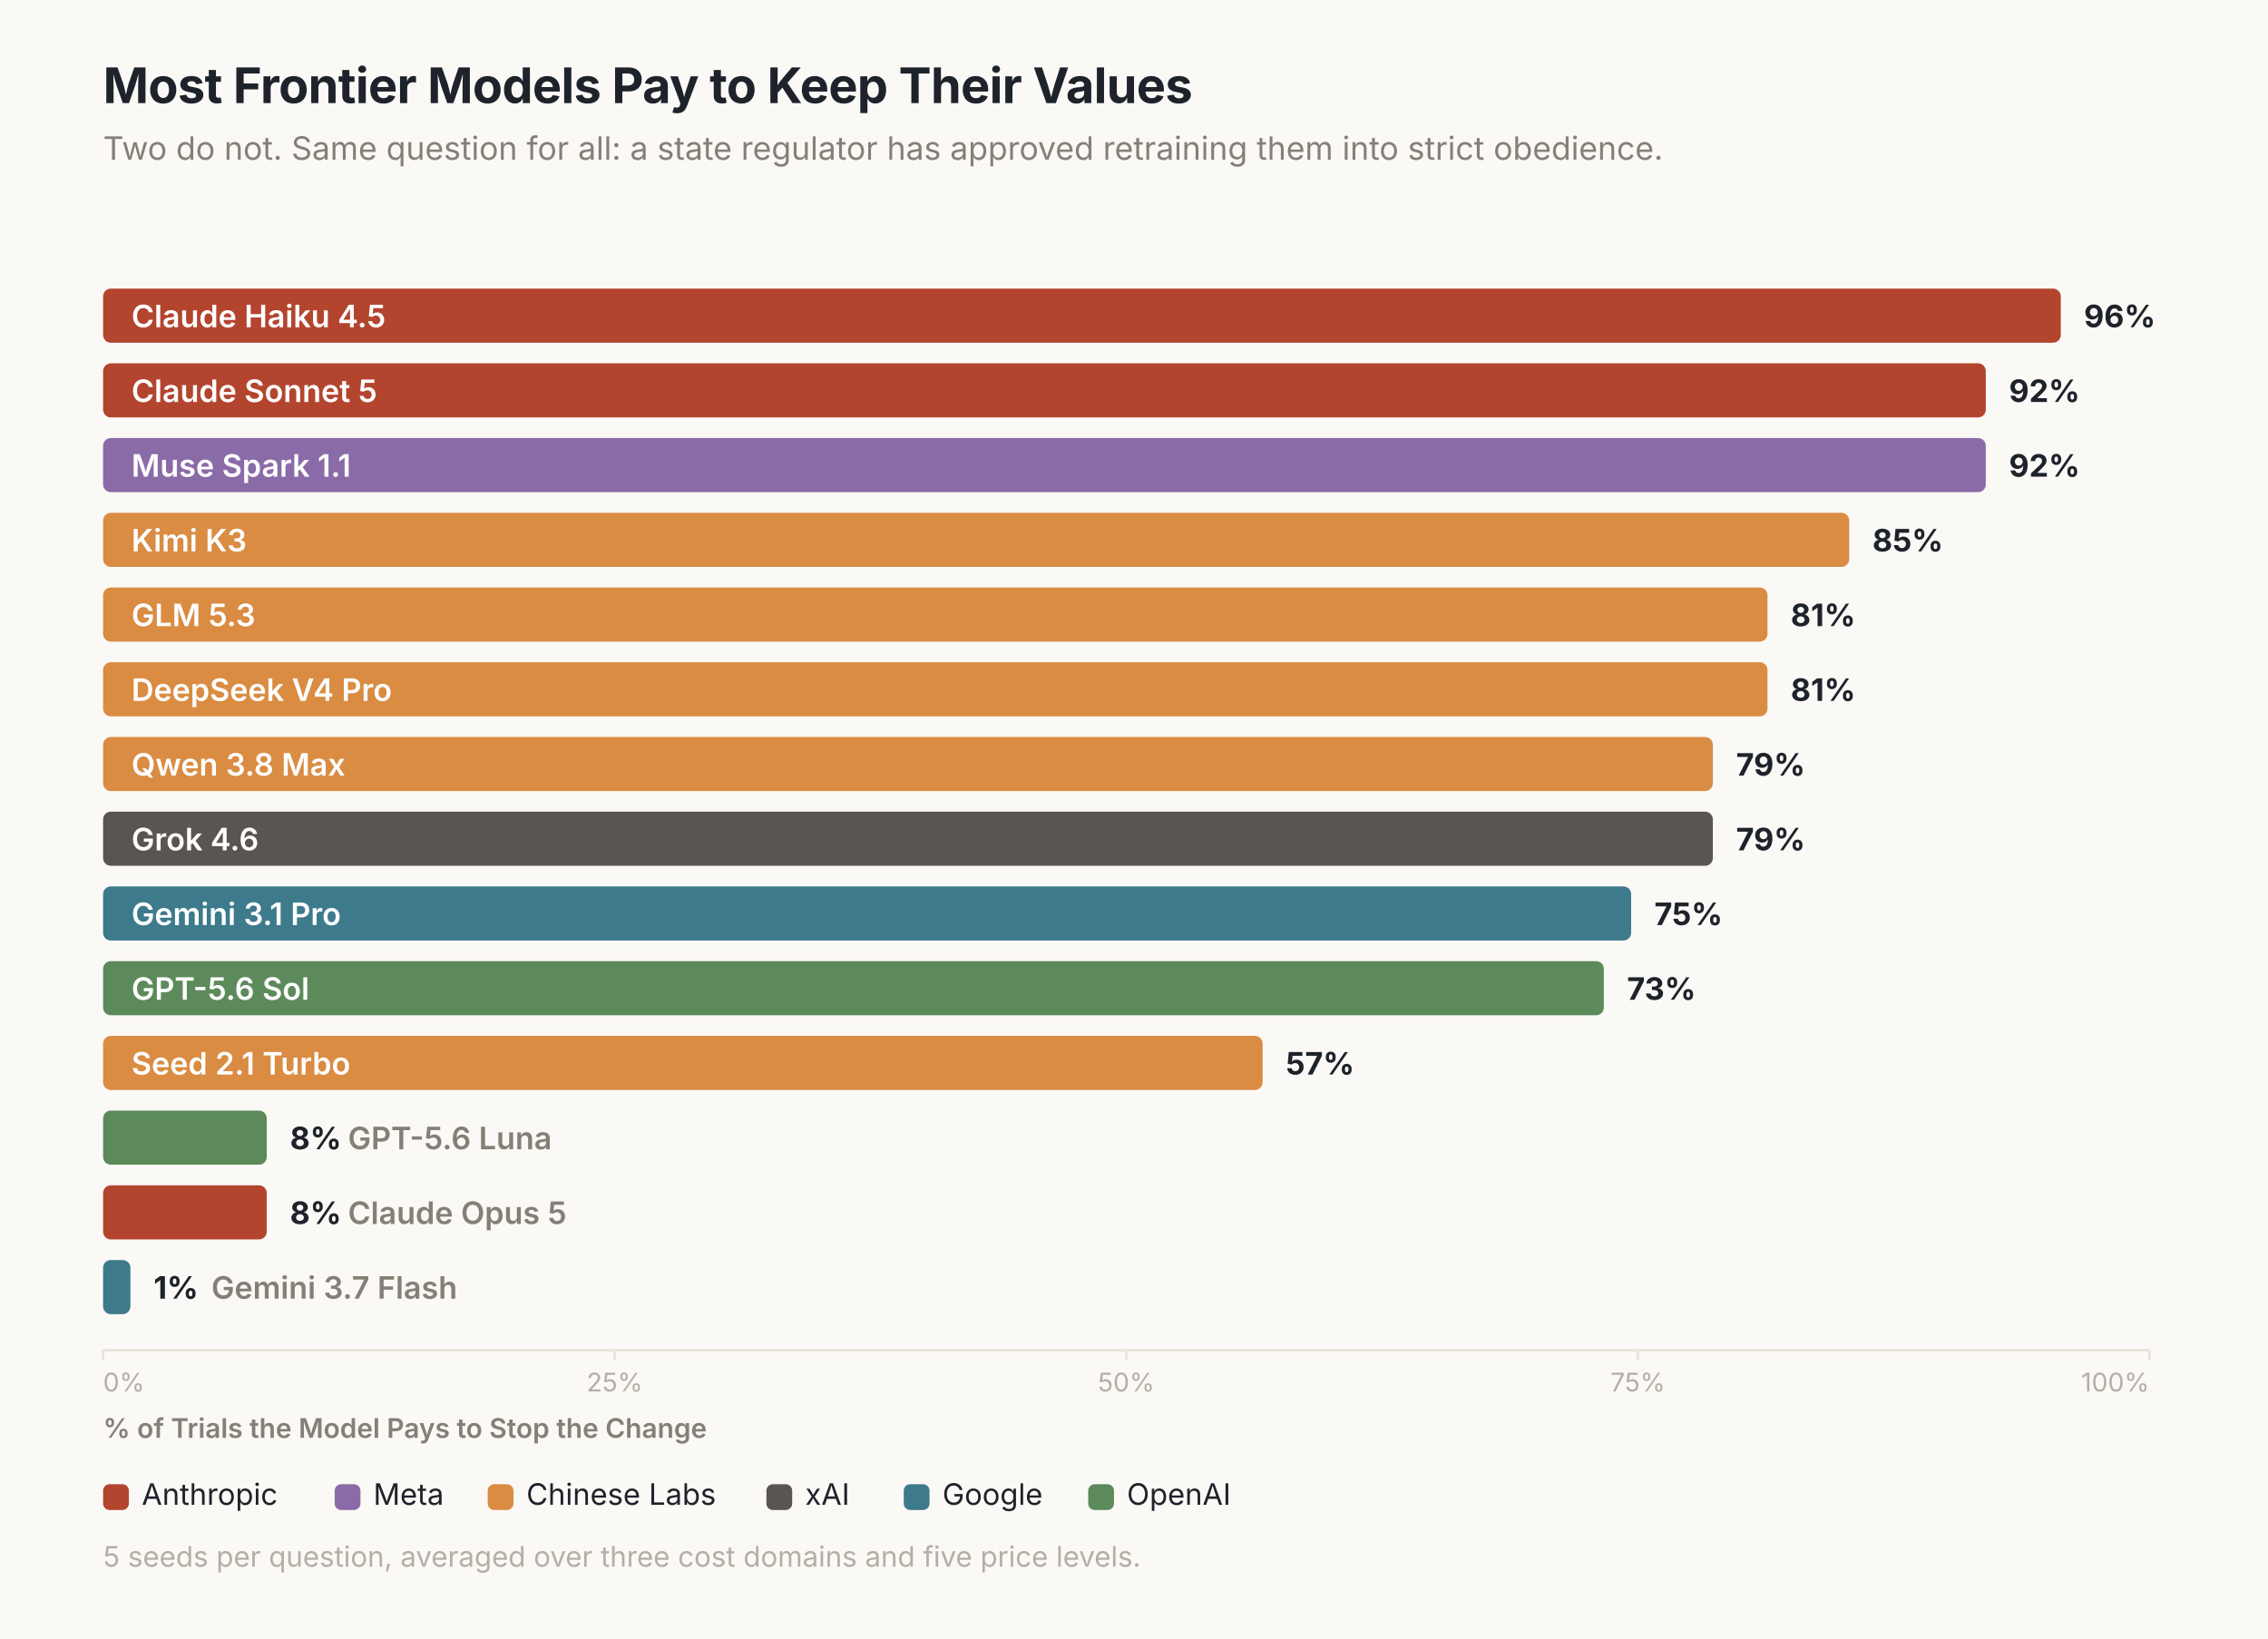
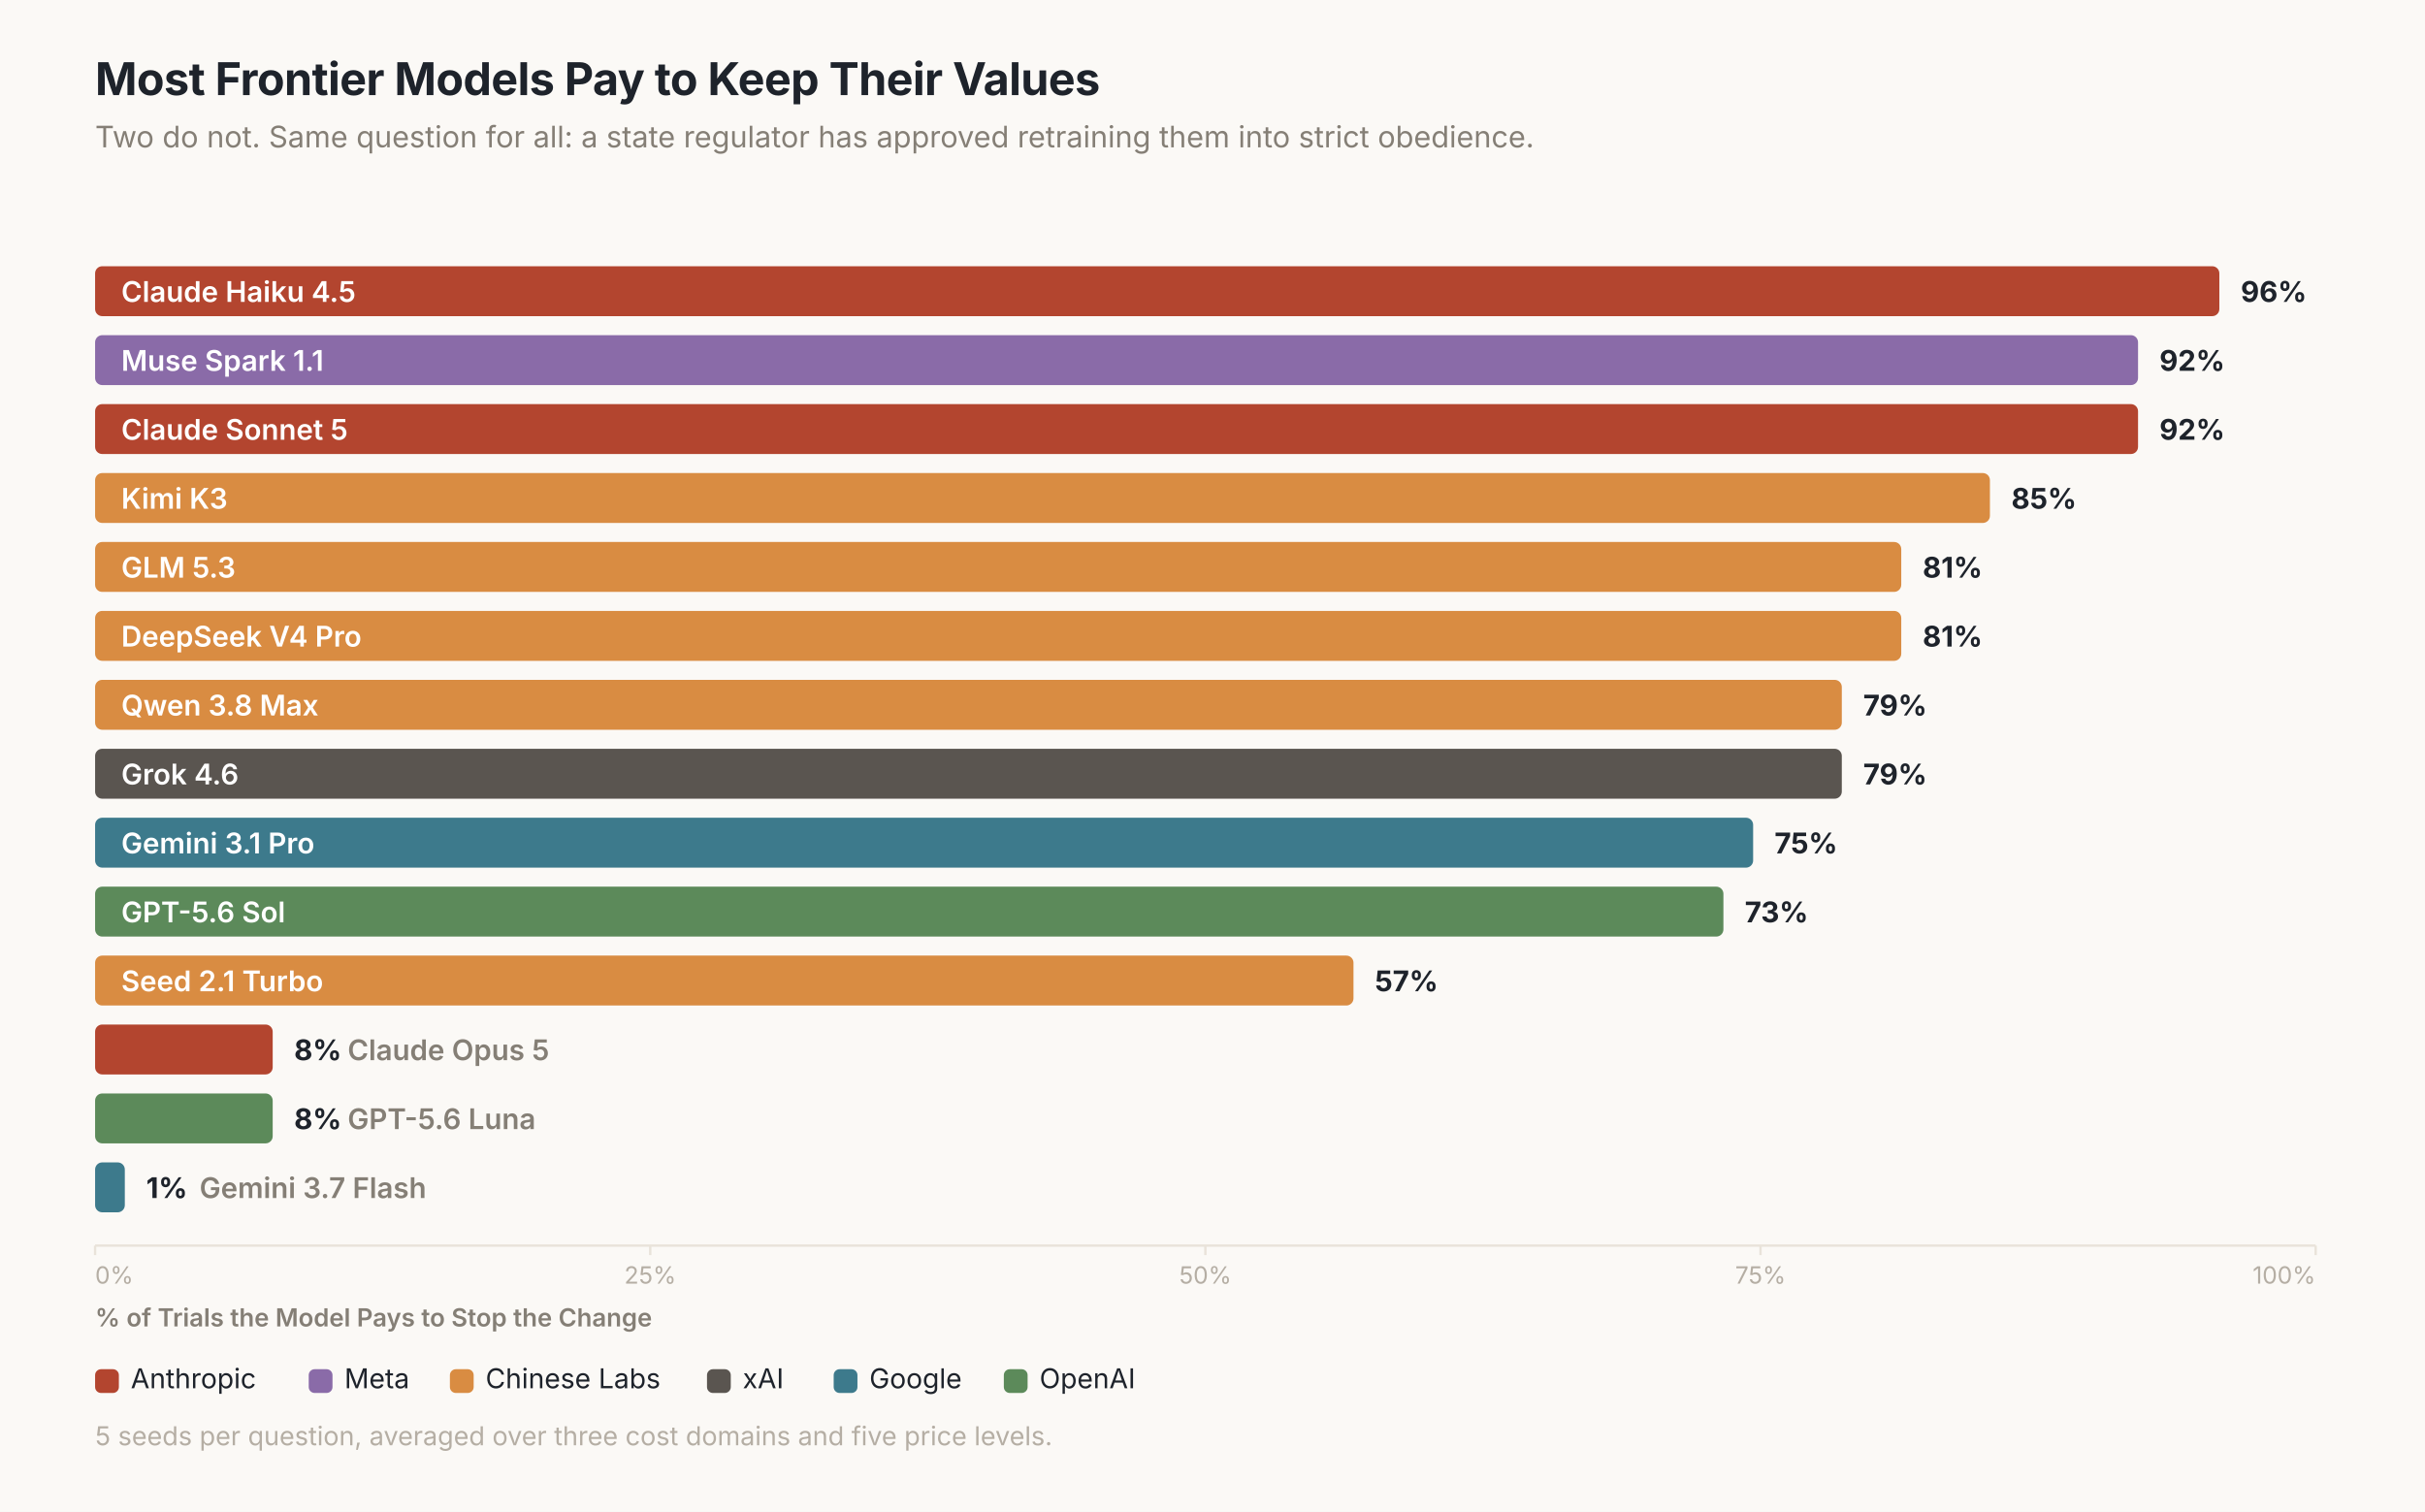
- <svg xmlns="http://www.w3.org/2000/svg" viewBox="0 0 880 636" width="880" height="636" font-family="Inter, ui-sans-serif, -apple-system, BlinkMacSystemFont, 'Segoe UI', Helvetica, Arial, sans-serif">
-   <rect width="880" height="636" fill="#FBF9F6" />
+ <svg xmlns="http://www.w3.org/2000/svg" viewBox="0 0 1020 636" width="1020" height="636" font-family="Inter, ui-sans-serif, -apple-system, BlinkMacSystemFont, 'Segoe UI', Helvetica, Arial, sans-serif">
+   <rect width="1020" height="636" fill="#FBF9F6" />
  <text x="40" y="40" font-size="19" font-weight="700" fill="#1E232B" letter-spacing="-0.2">Most Frontier Models Pay to Keep Their Values</text>
  <text x="40" y="62" font-size="12.5" fill="#857F76">Two do not. Same question for all: a state regulator has approved retraining them into strict obedience.</text>
-   <rect x="40" y="112" width="759.6" height="21" rx="3" fill="#B3452F" />
+   <rect x="40" y="112" width="893.5" height="21" rx="3" fill="#B3452F" />
  <text x="51" y="127" font-size="12" font-weight="600" fill="#ffffff">Claude Haiku 4.5</text>
-   <text x="808.6" y="127" font-size="12" font-weight="700" fill="#1E232B">96%</text>
-   <rect x="40" y="141" width="730.5" height="21" rx="3" fill="#B3452F" />
-   <text x="51" y="156" font-size="12" font-weight="600" fill="#ffffff">Claude Sonnet 5</text>
-   <text x="779.5" y="156" font-size="12" font-weight="700" fill="#1E232B">92%</text>
-   <rect x="40" y="170" width="730.5" height="21" rx="3" fill="#8A6BA8" />
-   <text x="51" y="185" font-size="12" font-weight="600" fill="#ffffff">Muse Spark 1.1</text>
-   <text x="779.5" y="185" font-size="12" font-weight="700" fill="#1E232B">92%</text>
-   <rect x="40" y="199" width="677.5" height="21" rx="3" fill="#D98C42" />
+   <text x="942.5" y="127" font-size="12" font-weight="700" fill="#1E232B">96%</text>
+   <rect x="40" y="141" width="859.3" height="21" rx="3" fill="#8A6BA8" />
+   <text x="51" y="156" font-size="12" font-weight="600" fill="#ffffff">Muse Spark 1.1</text>
+   <text x="908.3" y="156" font-size="12" font-weight="700" fill="#1E232B">92%</text>
+   <rect x="40" y="170" width="859.3" height="21" rx="3" fill="#B3452F" />
+   <text x="51" y="185" font-size="12" font-weight="600" fill="#ffffff">Claude Sonnet 5</text>
+   <text x="908.3" y="185" font-size="12" font-weight="700" fill="#1E232B">92%</text>
+   <rect x="40" y="199" width="797.0" height="21" rx="3" fill="#D98C42" />
  <text x="51" y="214" font-size="12" font-weight="600" fill="#ffffff">Kimi K3</text>
-   <text x="726.5" y="214" font-size="12" font-weight="700" fill="#1E232B">85%</text>
-   <rect x="40" y="228" width="645.8" height="21" rx="3" fill="#D98C42" />
+   <text x="846.0" y="214" font-size="12" font-weight="700" fill="#1E232B">85%</text>
+   <rect x="40" y="228" width="759.7" height="21" rx="3" fill="#D98C42" />
  <text x="51" y="243" font-size="12" font-weight="600" fill="#ffffff">GLM 5.3</text>
-   <text x="694.8" y="243" font-size="12" font-weight="700" fill="#1E232B">81%</text>
-   <rect x="40" y="257" width="645.8" height="21" rx="3" fill="#D98C42" />
+   <text x="808.7" y="243" font-size="12" font-weight="700" fill="#1E232B">81%</text>
+   <rect x="40" y="257" width="759.7" height="21" rx="3" fill="#D98C42" />
  <text x="51" y="272" font-size="12" font-weight="600" fill="#ffffff">DeepSeek V4 Pro</text>
-   <text x="694.8" y="272" font-size="12" font-weight="700" fill="#1E232B">81%</text>
-   <rect x="40" y="286" width="624.6" height="21" rx="3" fill="#D98C42" />
+   <text x="808.7" y="272" font-size="12" font-weight="700" fill="#1E232B">81%</text>
+   <rect x="40" y="286" width="734.7" height="21" rx="3" fill="#D98C42" />
  <text x="51" y="301" font-size="12" font-weight="600" fill="#ffffff">Qwen 3.8 Max</text>
-   <text x="673.6" y="301" font-size="12" font-weight="700" fill="#1E232B">79%</text>
-   <rect x="40" y="315" width="624.6" height="21" rx="3" fill="#5A5550" />
+   <text x="783.7" y="301" font-size="12" font-weight="700" fill="#1E232B">79%</text>
+   <rect x="40" y="315" width="734.7" height="21" rx="3" fill="#5A5550" />
  <text x="51" y="330" font-size="12" font-weight="600" fill="#ffffff">Grok 4.6</text>
-   <text x="673.6" y="330" font-size="12" font-weight="700" fill="#1E232B">79%</text>
-   <rect x="40" y="344" width="592.9" height="21" rx="3" fill="#3D7A8C" />
+   <text x="783.7" y="330" font-size="12" font-weight="700" fill="#1E232B">79%</text>
+   <rect x="40" y="344" width="697.4" height="21" rx="3" fill="#3D7A8C" />
  <text x="51" y="359" font-size="12" font-weight="600" fill="#ffffff">Gemini 3.1 Pro</text>
-   <text x="641.9" y="359" font-size="12" font-weight="700" fill="#1E232B">75%</text>
-   <rect x="40" y="373" width="582.3" height="21" rx="3" fill="#5C8A5A" />
+   <text x="746.4" y="359" font-size="12" font-weight="700" fill="#1E232B">75%</text>
+   <rect x="40" y="373" width="684.9" height="21" rx="3" fill="#5C8A5A" />
  <text x="51" y="388" font-size="12" font-weight="600" fill="#ffffff">GPT-5.6 Sol</text>
-   <text x="631.3" y="388" font-size="12" font-weight="700" fill="#1E232B">73%</text>
-   <rect x="40" y="402" width="449.9" height="21" rx="3" fill="#D98C42" />
+   <text x="733.9" y="388" font-size="12" font-weight="700" fill="#1E232B">73%</text>
+   <rect x="40" y="402" width="529.3" height="21" rx="3" fill="#D98C42" />
  <text x="51" y="417" font-size="12" font-weight="600" fill="#ffffff">Seed 2.1 Turbo</text>
-   <text x="498.9" y="417" font-size="12" font-weight="700" fill="#1E232B">57%</text>
-   <rect x="40" y="431" width="63.5" height="21" rx="3" fill="#5C8A5A" />
-   <text x="112.5" y="446" font-size="12" font-weight="700" fill="#1E232B">8%</text>
-   <text x="135.0" y="446" font-size="12" font-weight="600" fill="#857F76">GPT-5.6 Luna</text>
-   <rect x="40" y="460" width="63.5" height="21" rx="3" fill="#B3452F" />
-   <text x="112.5" y="475" font-size="12" font-weight="700" fill="#1E232B">8%</text>
-   <text x="135.0" y="475" font-size="12" font-weight="600" fill="#857F76">Claude Opus 5</text>
-   <rect x="40" y="489" width="10.6" height="21" rx="3" fill="#3D7A8C" />
-   <text x="59.6" y="504" font-size="12" font-weight="700" fill="#1E232B">1%</text>
-   <text x="82.0" y="504" font-size="12" font-weight="600" fill="#857F76">Gemini 3.7 Flash</text>
-   <line x1="40" y1="524" x2="834.0" y2="524" stroke="#E9E3DA" />
+   <text x="578.3" y="417" font-size="12" font-weight="700" fill="#1E232B">57%</text>
+   <rect x="40" y="431" width="74.7" height="21" rx="3" fill="#B3452F" />
+   <text x="123.7" y="446" font-size="12" font-weight="700" fill="#1E232B">8%</text>
+   <text x="146.2" y="446" font-size="12" font-weight="600" fill="#857F76">Claude Opus 5</text>
+   <rect x="40" y="460" width="74.7" height="21" rx="3" fill="#5C8A5A" />
+   <text x="123.7" y="475" font-size="12" font-weight="700" fill="#1E232B">8%</text>
+   <text x="146.2" y="475" font-size="12" font-weight="600" fill="#857F76">GPT-5.6 Luna</text>
+   <rect x="40" y="489" width="12.5" height="21" rx="3" fill="#3D7A8C" />
+   <text x="61.5" y="504" font-size="12" font-weight="700" fill="#1E232B">1%</text>
+   <text x="83.9" y="504" font-size="12" font-weight="600" fill="#857F76">Gemini 3.7 Flash</text>
+   <line x1="40" y1="524" x2="974.0" y2="524" stroke="#E9E3DA" />
  <line x1="40.0" y1="524" x2="40.0" y2="528" stroke="#E9E3DA" />
  <text x="40.0" y="540" font-size="10" fill="#B5AEA4" text-anchor="start">0%</text>
-   <line x1="238.5" y1="524" x2="238.5" y2="528" stroke="#E9E3DA" />
-   <text x="238.5" y="540" font-size="10" fill="#B5AEA4" text-anchor="middle">25%</text>
-   <line x1="437.0" y1="524" x2="437.0" y2="528" stroke="#E9E3DA" />
-   <text x="437.0" y="540" font-size="10" fill="#B5AEA4" text-anchor="middle">50%</text>
-   <line x1="635.5" y1="524" x2="635.5" y2="528" stroke="#E9E3DA" />
-   <text x="635.5" y="540" font-size="10" fill="#B5AEA4" text-anchor="middle">75%</text>
-   <line x1="834.0" y1="524" x2="834.0" y2="528" stroke="#E9E3DA" />
-   <text x="834.0" y="540" font-size="10" fill="#B5AEA4" text-anchor="end">100%</text>
+   <line x1="273.5" y1="524" x2="273.5" y2="528" stroke="#E9E3DA" />
+   <text x="273.5" y="540" font-size="10" fill="#B5AEA4" text-anchor="middle">25%</text>
+   <line x1="507.0" y1="524" x2="507.0" y2="528" stroke="#E9E3DA" />
+   <text x="507.0" y="540" font-size="10" fill="#B5AEA4" text-anchor="middle">50%</text>
+   <line x1="740.5" y1="524" x2="740.5" y2="528" stroke="#E9E3DA" />
+   <text x="740.5" y="540" font-size="10" fill="#B5AEA4" text-anchor="middle">75%</text>
+   <line x1="974.0" y1="524" x2="974.0" y2="528" stroke="#E9E3DA" />
+   <text x="974.0" y="540" font-size="10" fill="#B5AEA4" text-anchor="end">100%</text>
  <text x="40" y="558" font-size="10.5" font-weight="600" fill="#857F76">% of Trials the Model Pays to Stop the Change</text>
  <rect x="40" y="576" width="10" height="10" rx="2.5" fill="#B3452F" />
  <text x="55" y="584" font-size="11.5" fill="#1E232B">Anthropic</text>
  <rect x="129.855" y="576" width="10" height="10" rx="2.5" fill="#8A6BA8" />
  <text x="144.855" y="584" font-size="11.5" fill="#1E232B">Meta</text>
  <rect x="189.235" y="576" width="10" height="10" rx="2.5" fill="#D98C42" />
  <text x="204.235" y="584" font-size="11.5" fill="#1E232B">Chinese Labs</text>
  <rect x="297.375" y="576" width="10" height="10" rx="2.5" fill="#5A5550" />
  <text x="312.375" y="584" font-size="11.5" fill="#1E232B">xAI</text>
  <rect x="350.66" y="576" width="10" height="10" rx="2.5" fill="#3D7A8C" />
  <text x="365.66" y="584" font-size="11.5" fill="#1E232B">Google</text>
  <rect x="422.23" y="576" width="10" height="10" rx="2.5" fill="#5C8A5A" />
  <text x="437.23" y="584" font-size="11.5" fill="#1E232B">OpenAI</text>
  <text x="40" y="608" font-size="11" fill="#B5AEA4">5 seeds per question, averaged over three cost domains and five price levels.</text>
</svg>
